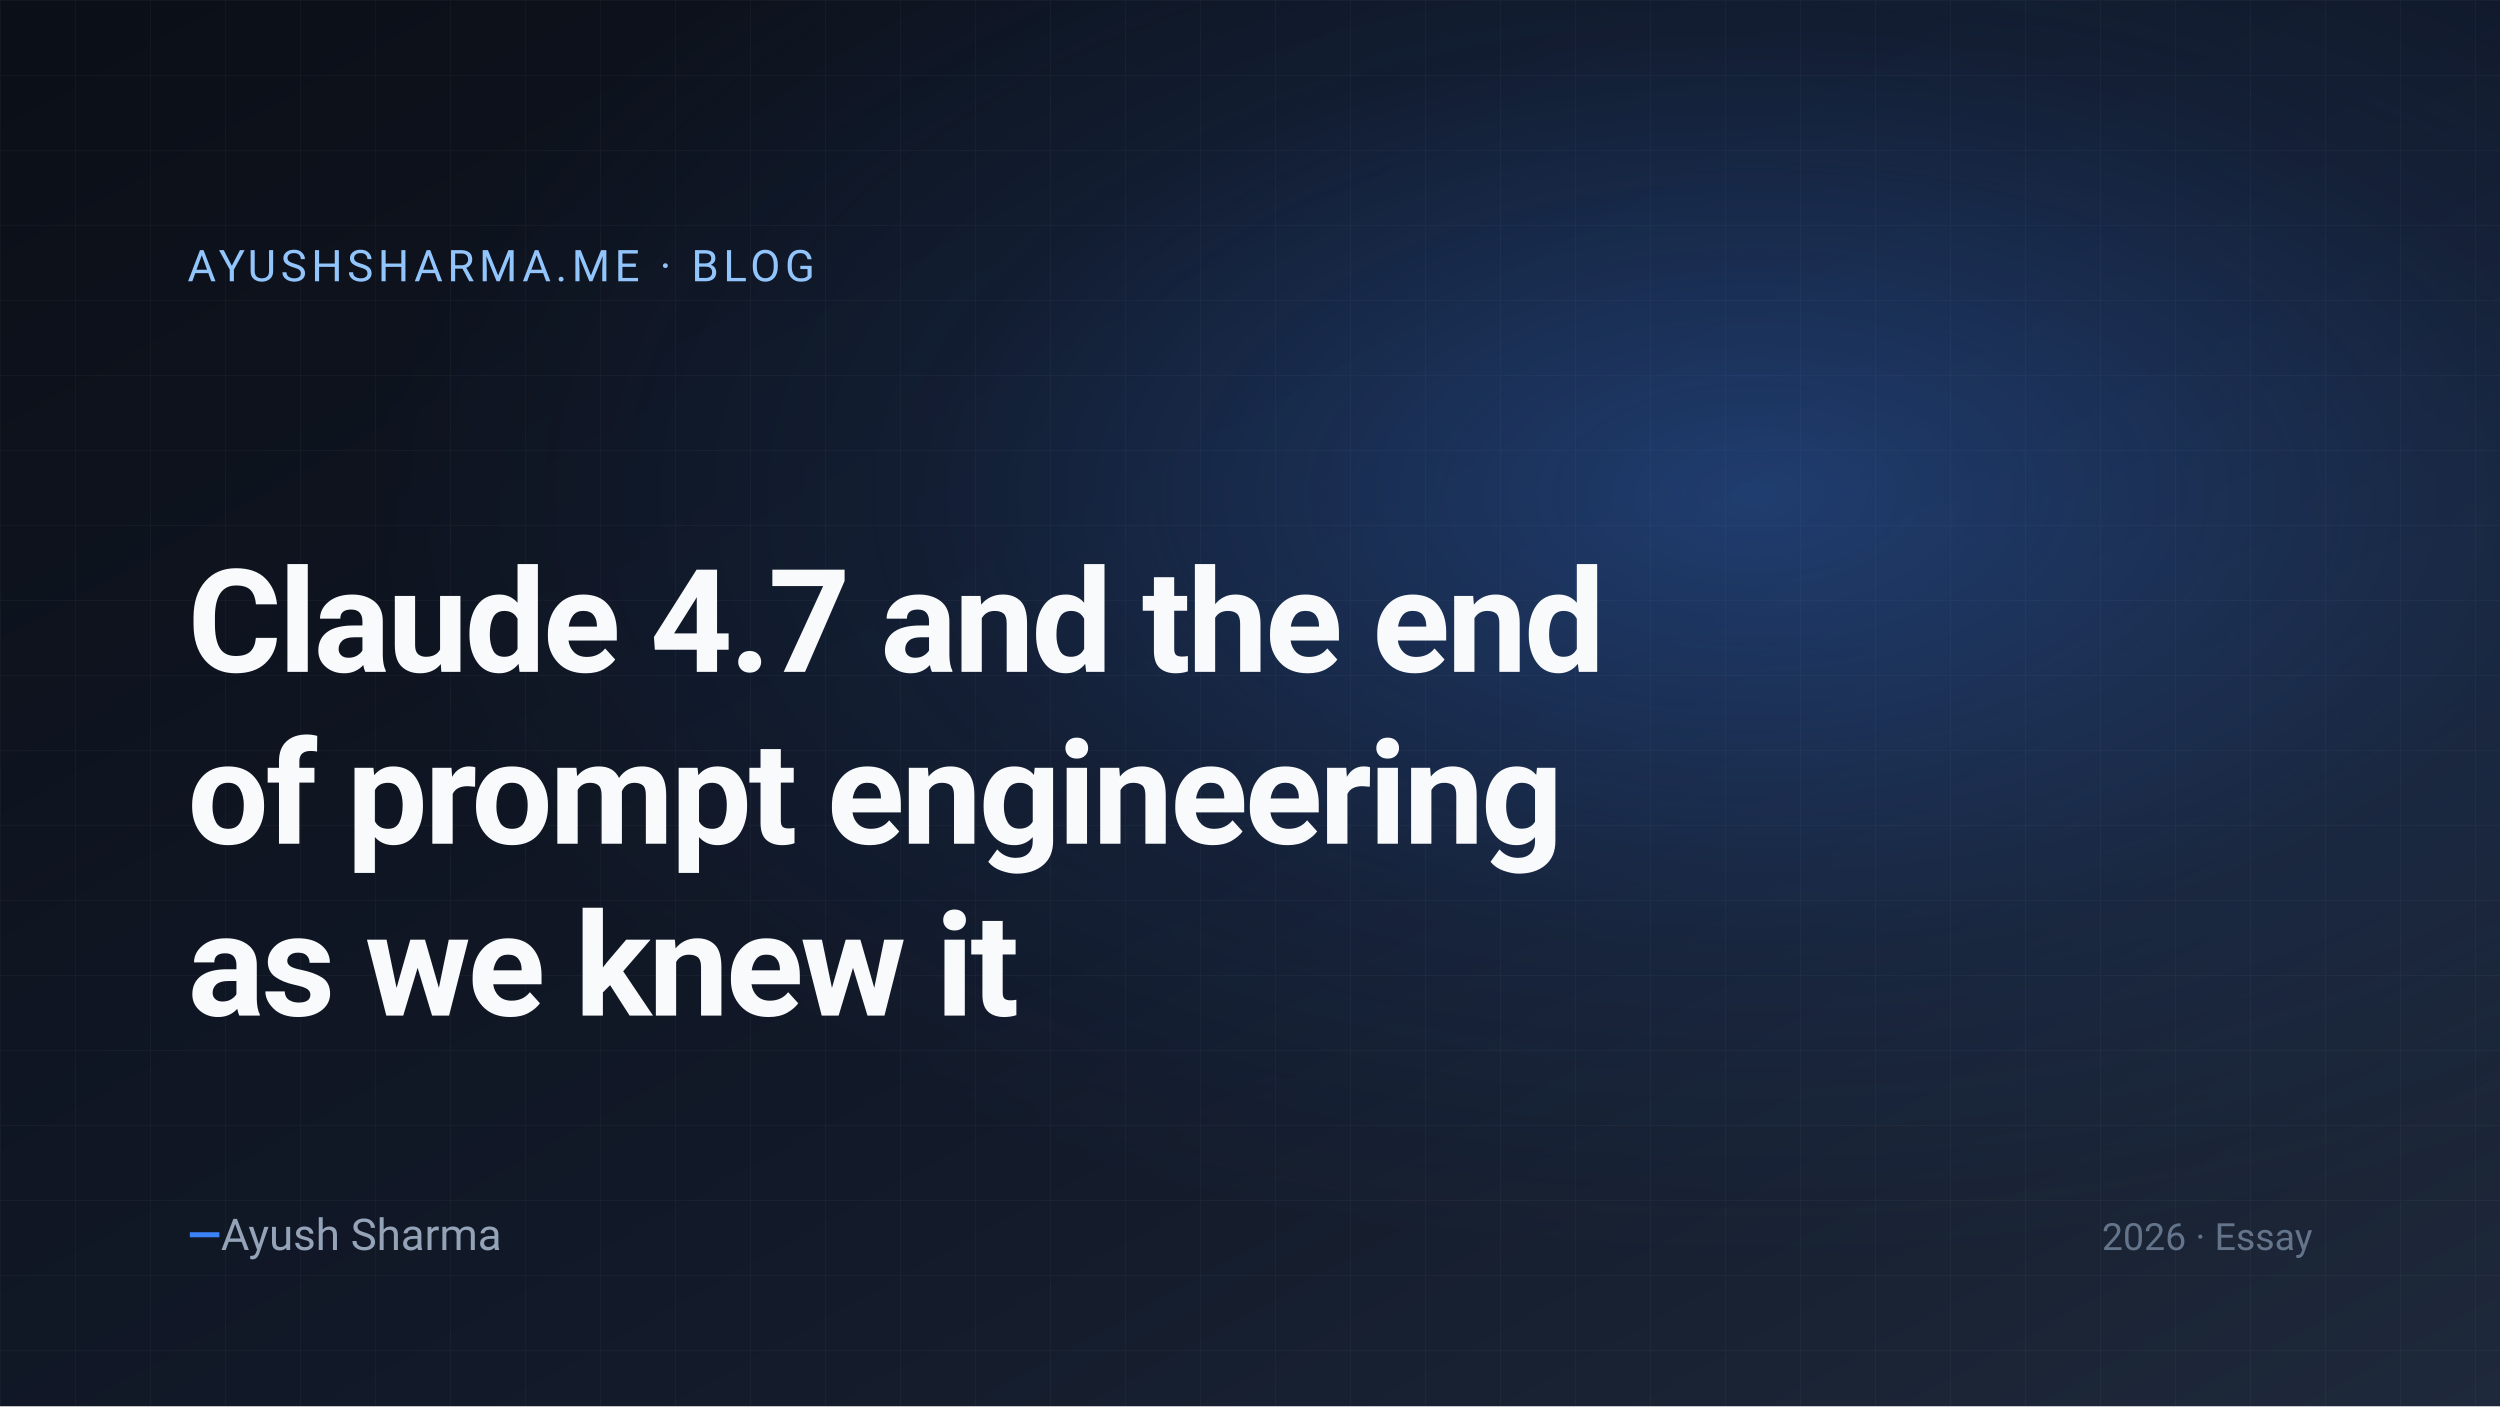
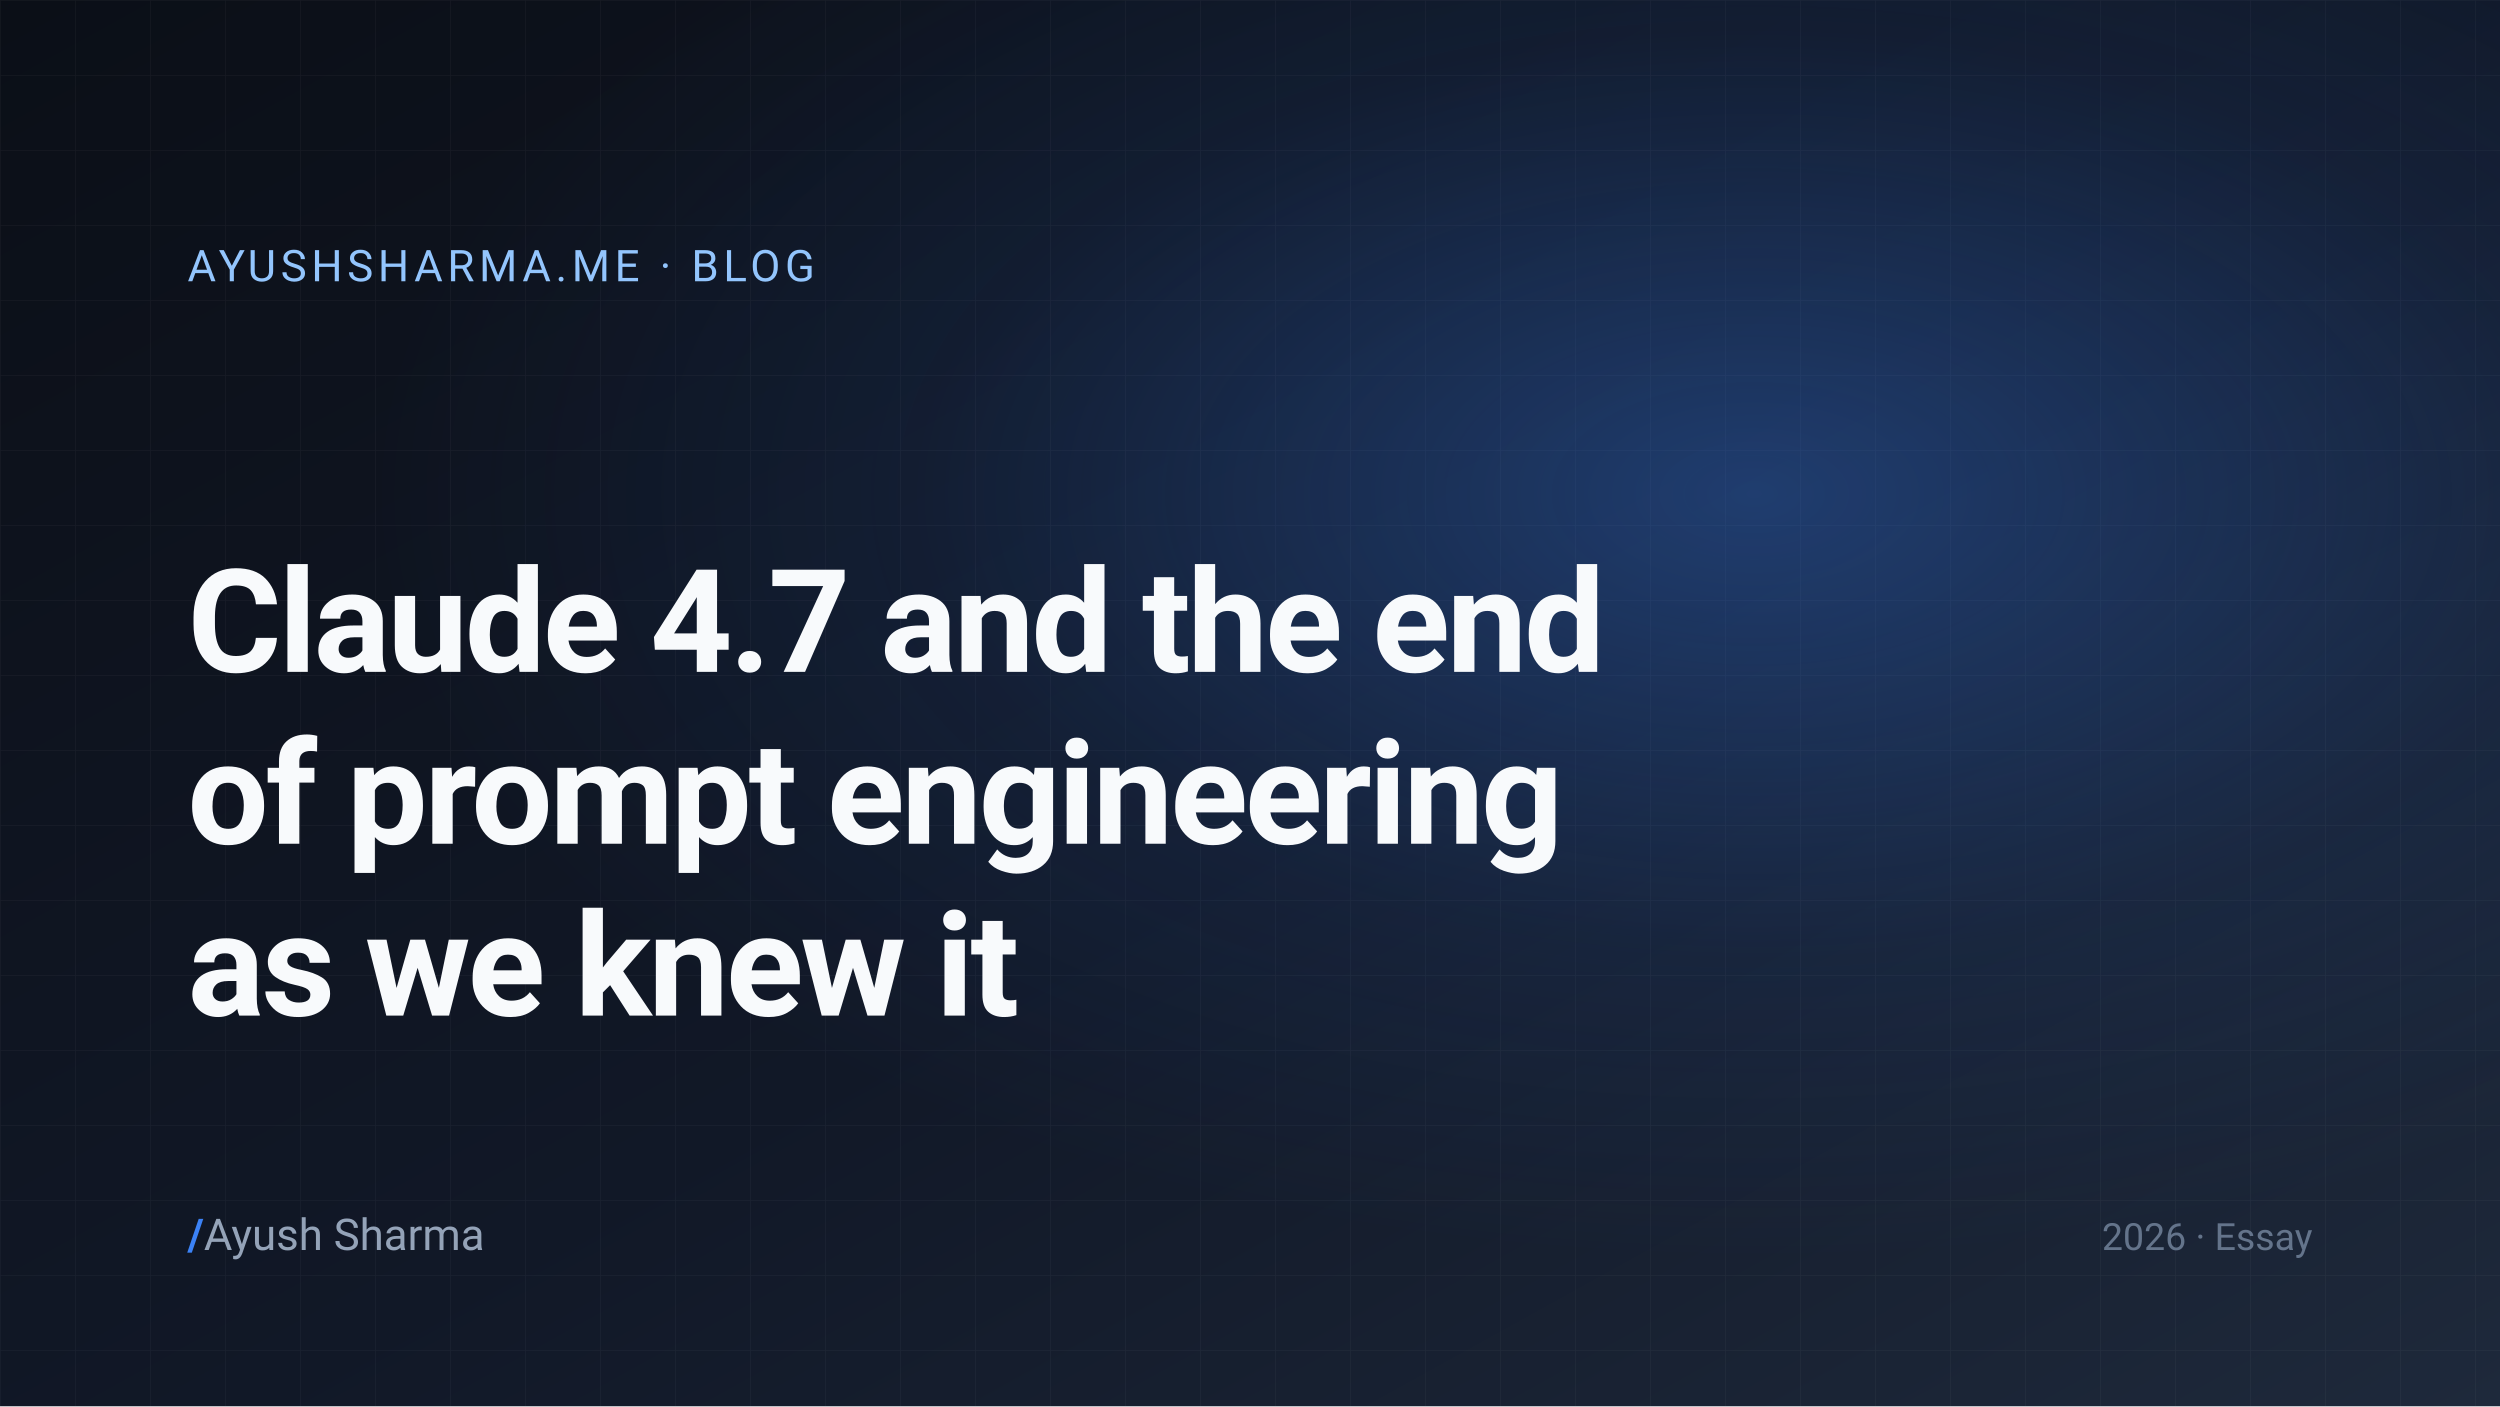
<svg xmlns="http://www.w3.org/2000/svg" viewBox="0 0 1600 900" preserveAspectRatio="xMidYMid slice" role="img" aria-label="Claude 4.7 and the end of prompt engineering">
  <defs>
    <linearGradient id="bg" x1="0" y1="0" x2="1" y2="1">
      <stop offset="0%" stop-color="#0b0f17" />
      <stop offset="55%" stop-color="#111827" />
      <stop offset="100%" stop-color="#1e293b" />
    </linearGradient>
    <linearGradient id="accent" x1="0" y1="0" x2="0" y2="1">
      <stop offset="0%" stop-color="#1d4ed8" />
      <stop offset="50%" stop-color="#3b82f6" />
      <stop offset="100%" stop-color="#60a5fa" />
    </linearGradient>
    <radialGradient id="glow" cx="0.7" cy="0.35" r="0.55">
      <stop offset="0%" stop-color="rgba(59,130,246,0.35)" />
      <stop offset="60%" stop-color="rgba(59,130,246,0.08)" />
      <stop offset="100%" stop-color="rgba(59,130,246,0)" />
    </radialGradient>
    <pattern id="grid" width="48" height="48" patternUnits="userSpaceOnUse">
      <path d="M 48 0 L 0 0 0 48" fill="none" stroke="rgba(255,255,255,0.04)" stroke-width="1" />
    </pattern>
  </defs>
  <rect width="1600" height="900" fill="url(#bg)" />
  <rect width="1600" height="900" fill="url(#grid)" />
  <rect width="1600" height="900" fill="url(#glow)" />
  <g font-family="ui-sans-serif, system-ui, -apple-system, 'Segoe UI', Roboto, sans-serif" fill="#f8fafc">
    <text x="120" y="180" font-size="28" fill="#93c5fd" letter-spacing="3">AYUSHSHARMA.ME · BLOG</text>
    <text x="120" y="430" font-size="92" font-weight="700" letter-spacing="-2">
      <tspan x="120" dy="0">Claude 4.7 and the end</tspan>
      <tspan x="120" dy="110">of prompt engineering</tspan>
      <tspan x="120" dy="110">as we knew it</tspan>
    </text>
    <text x="120" y="800" font-size="28" fill="#94a3b8">
-       <tspan fill="#3b82f6" font-weight="700">— </tspan>Ayush Sharma
+       <tspan fill="#3b82f6" font-weight="700">/ </tspan>Ayush Sharma
    </text>
    <text x="1480" y="800" font-size="24" fill="#64748b" text-anchor="end">2026 · Essay</text>
  </g>
</svg>
